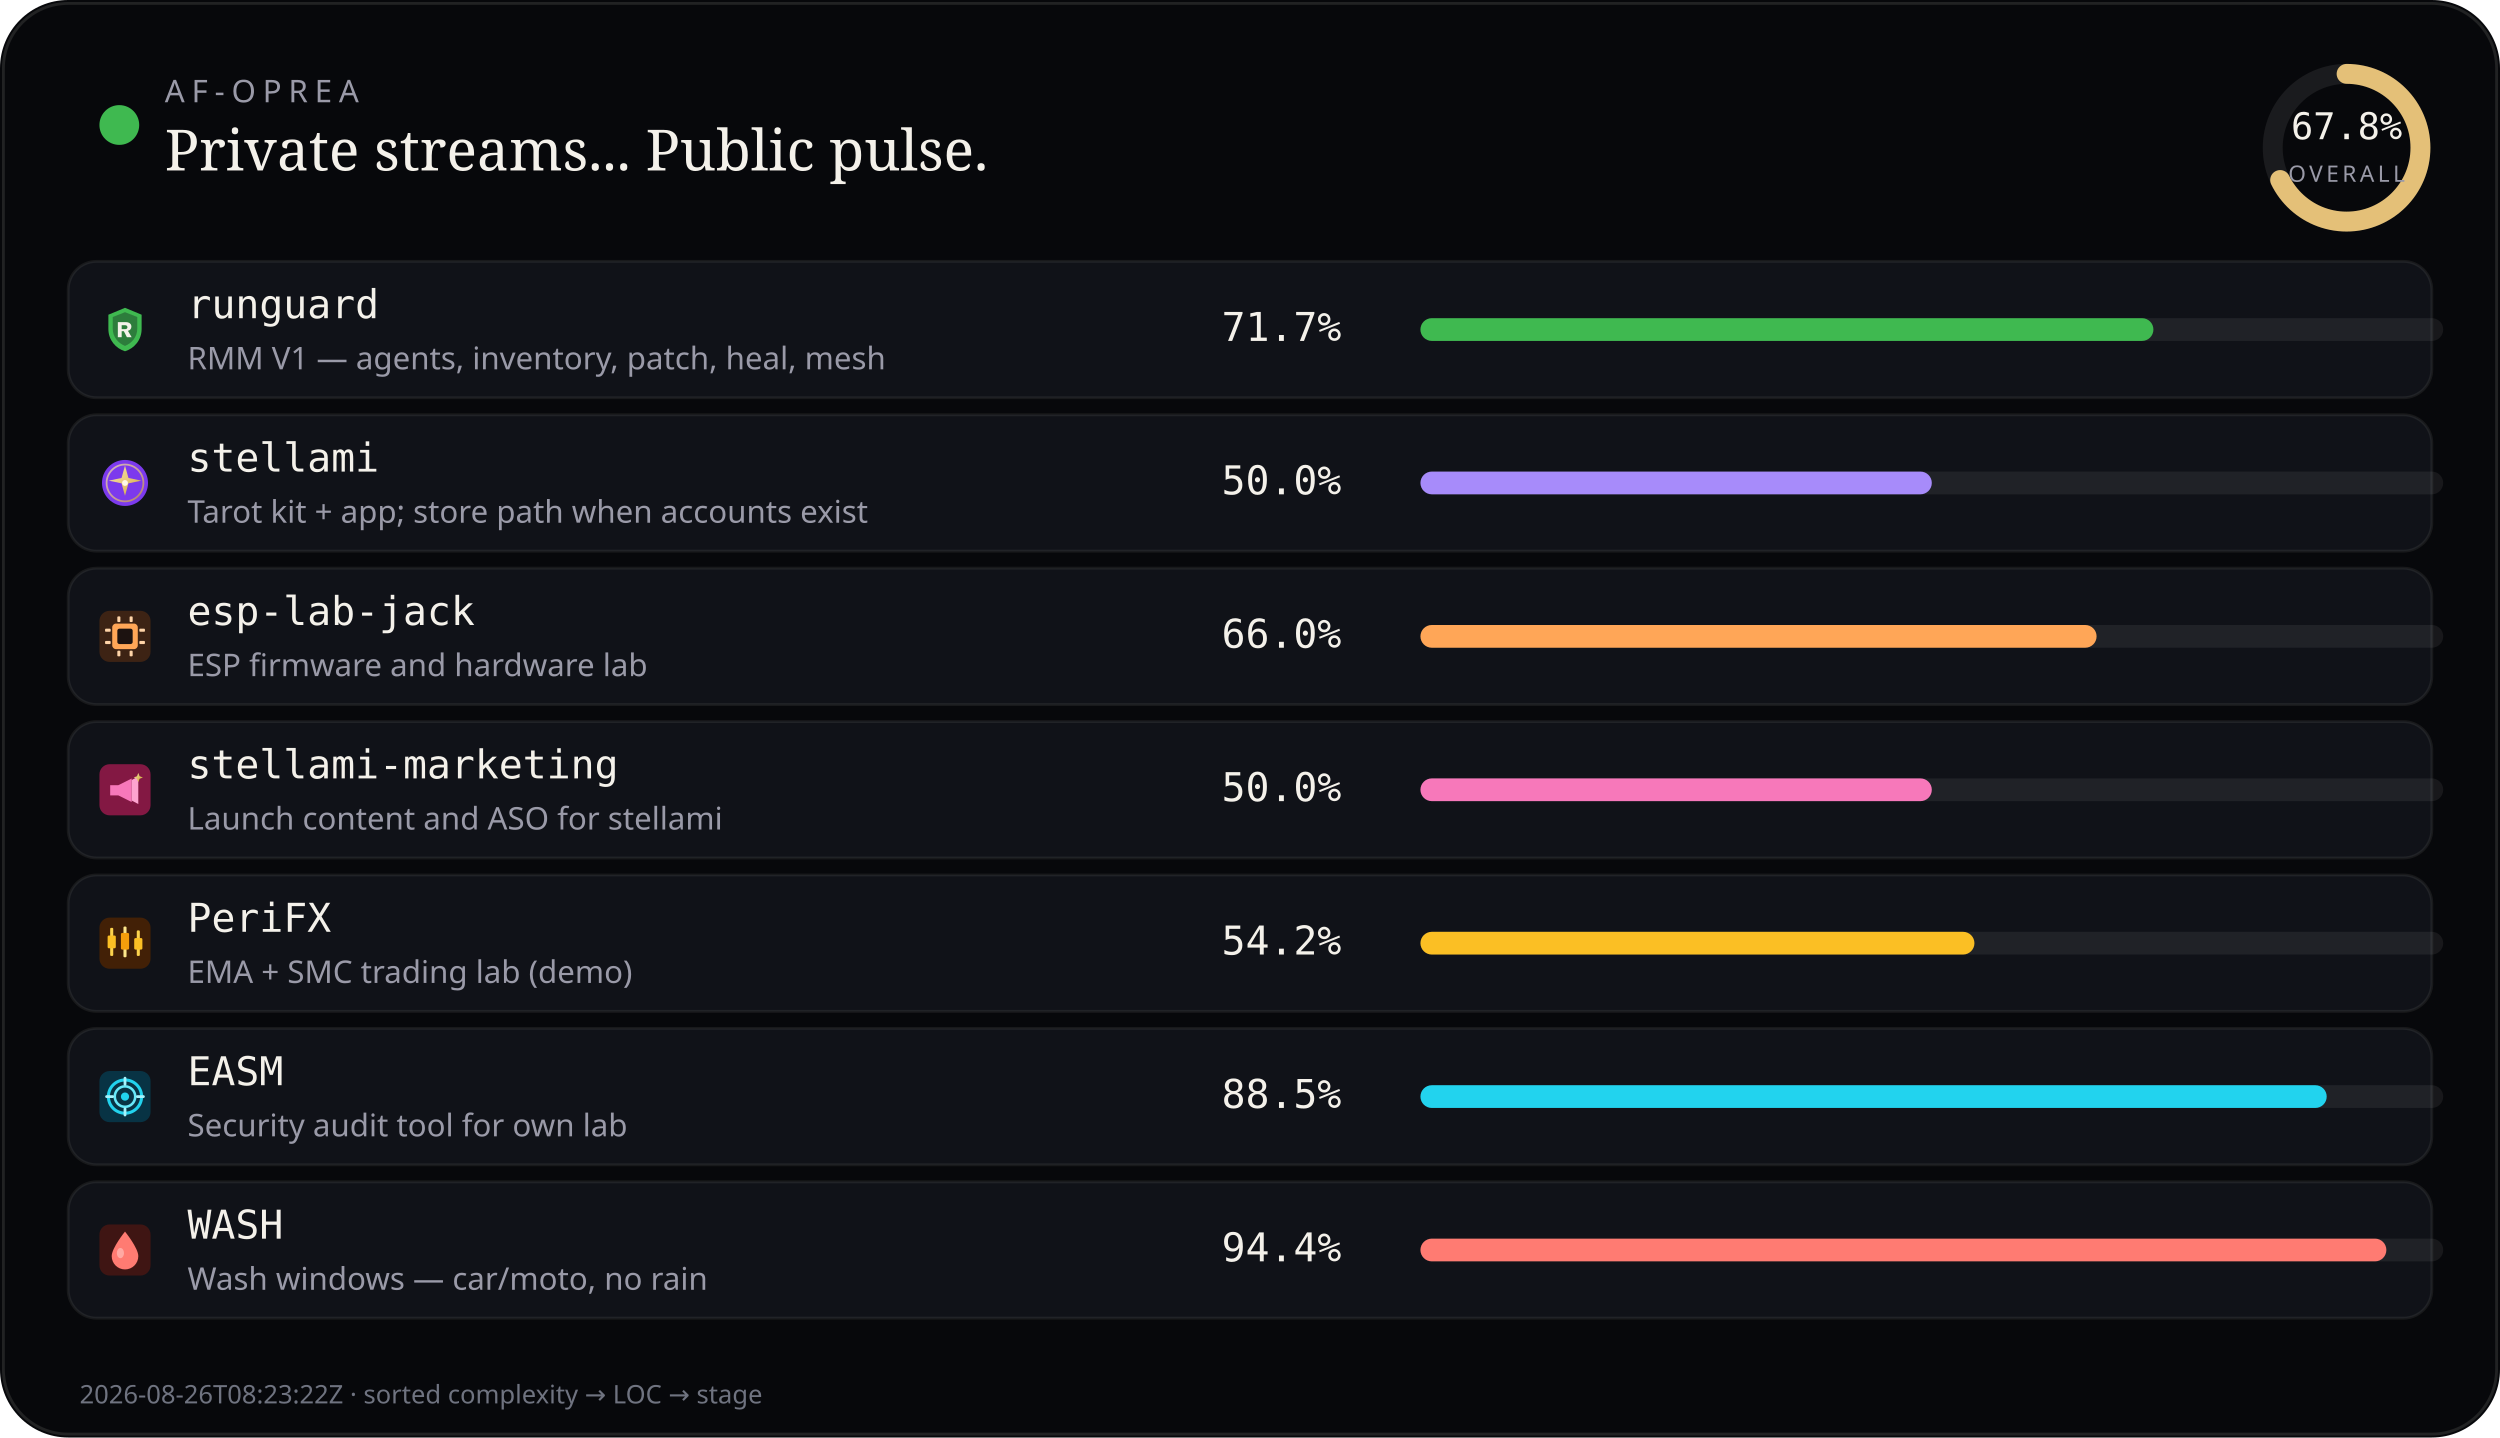
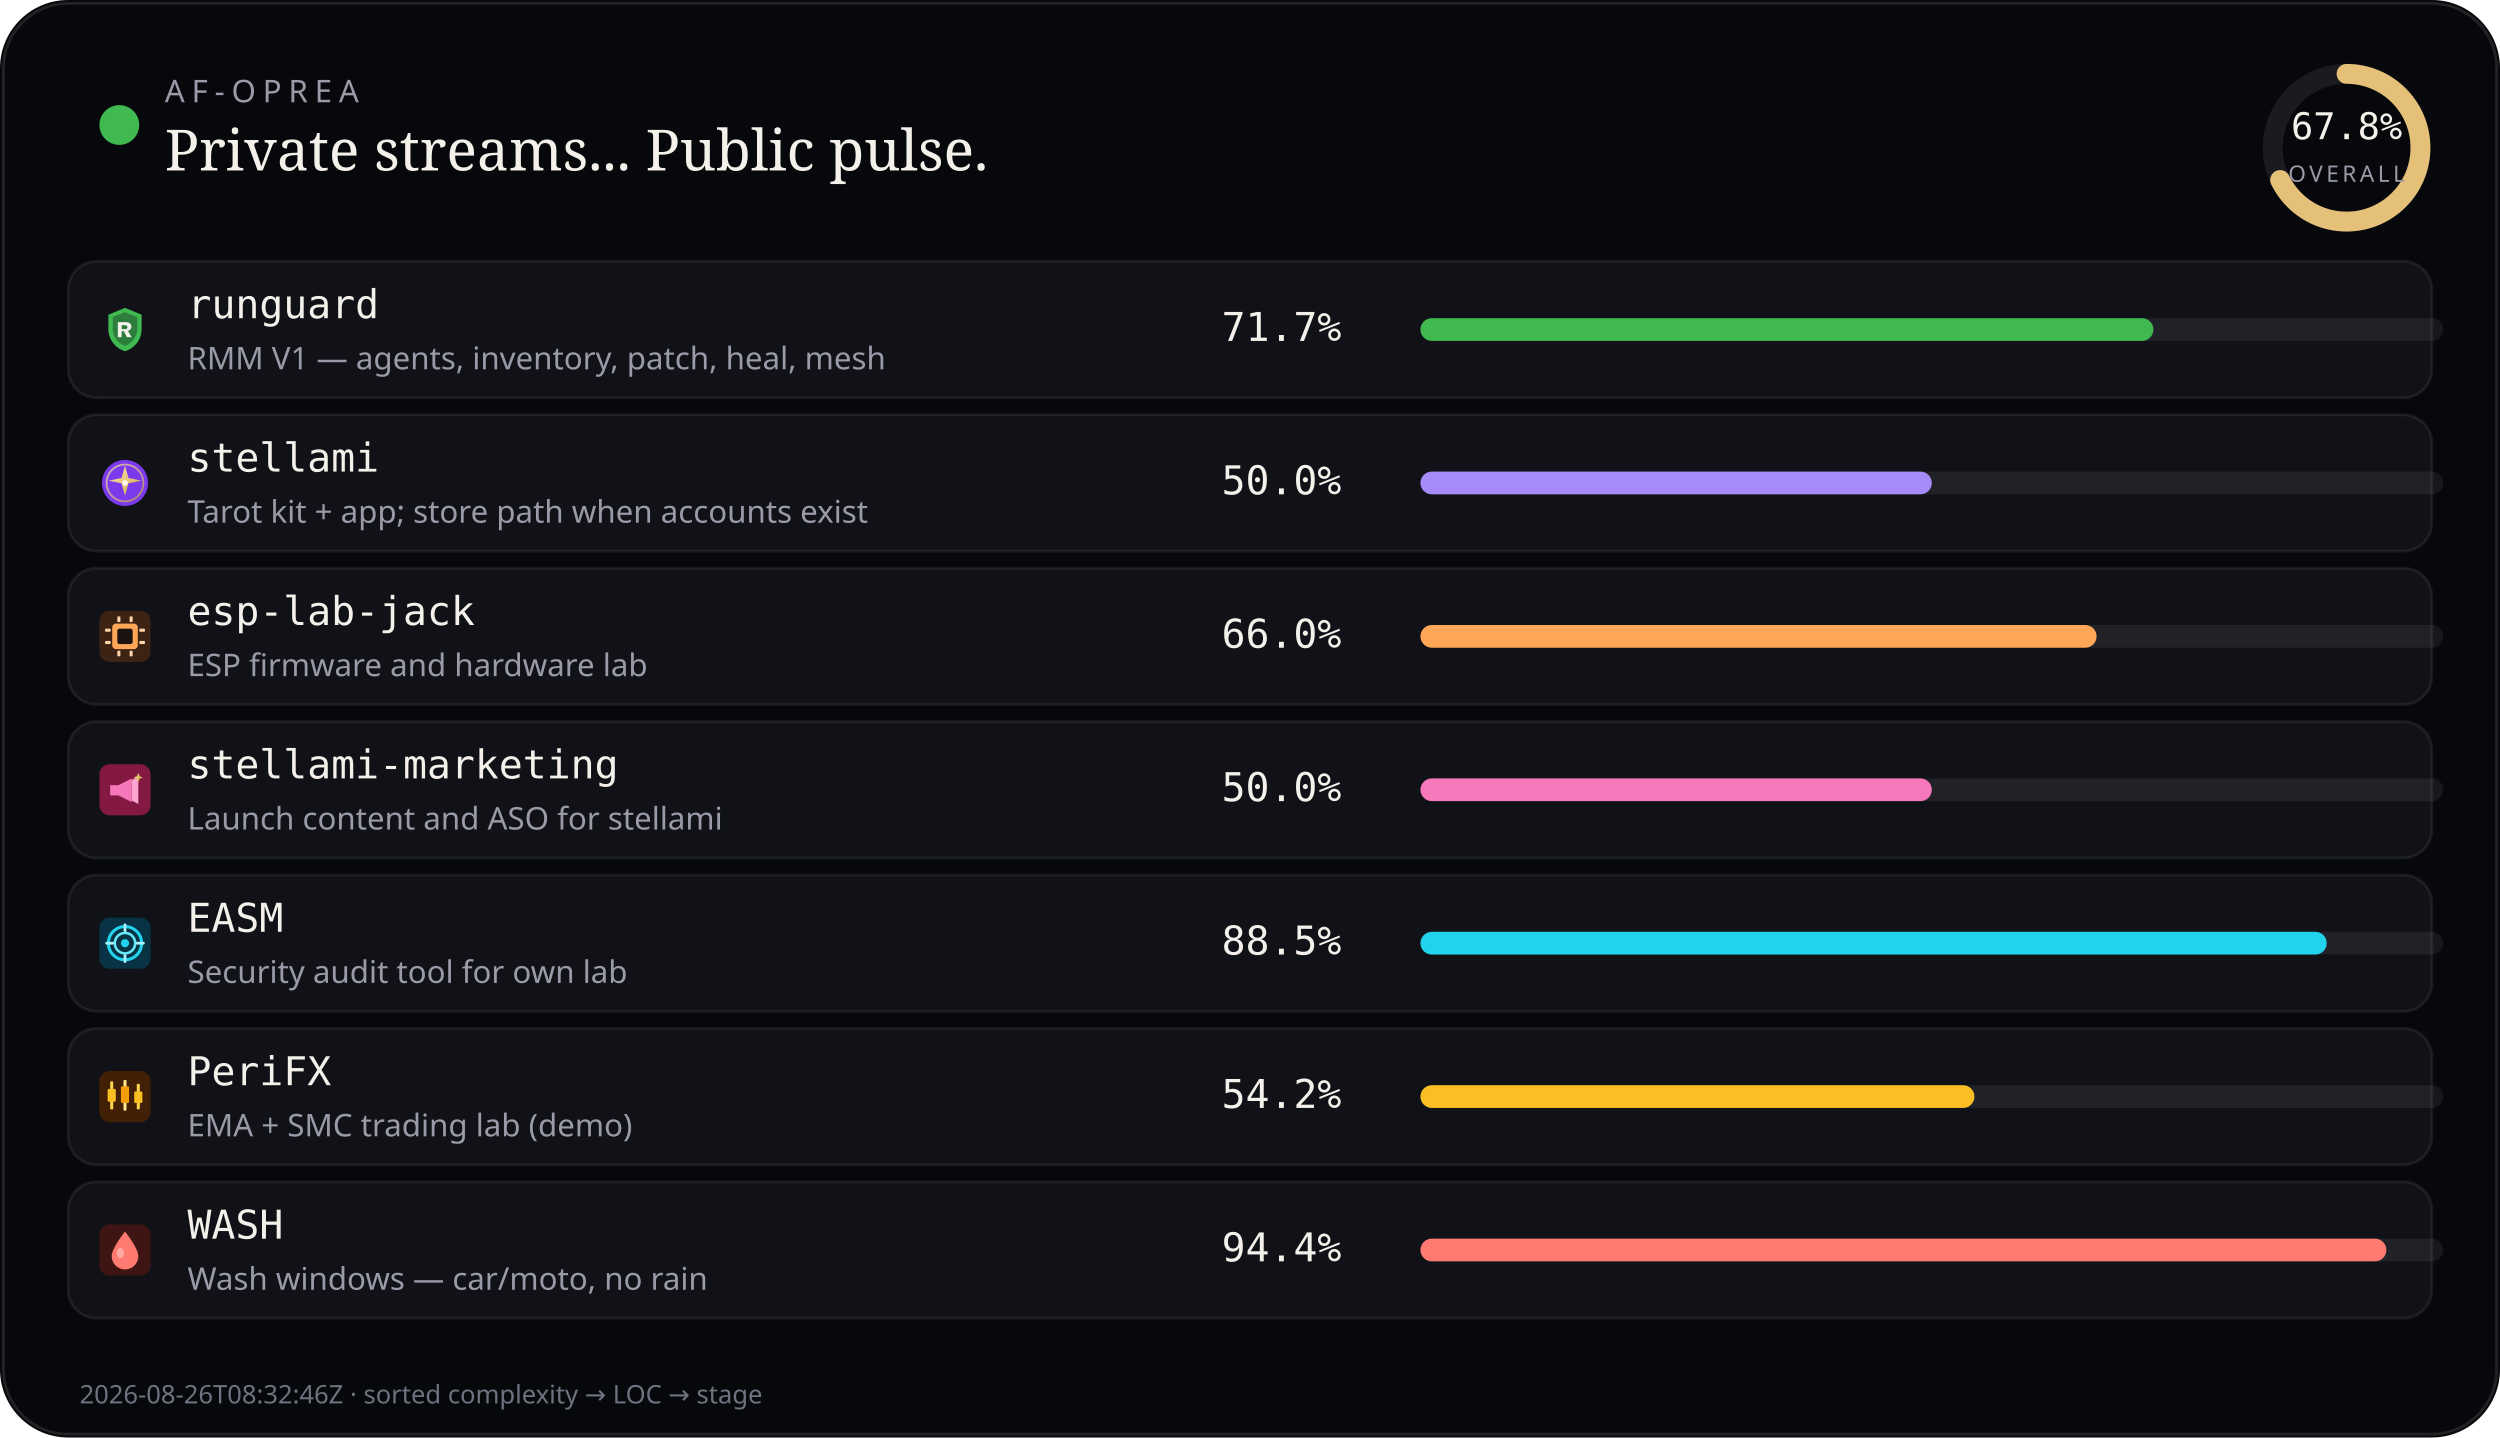
<svg xmlns="http://www.w3.org/2000/svg" viewBox="0 0 880 506" width="880" height="506" role="img" aria-label="AF-Oprea public work pulse">
  <rect width="880" height="506" rx="24" fill="#07080b" />
  <rect x="1.2" y="1.2" width="877.6" height="503.6" rx="22.8" fill="none" stroke="rgba(232,228,214,0.12)" />
  <circle cx="42" cy="44" r="7" fill="#3fb950" />
  <text x="58" y="36" fill="#9a9aa8" font-size="11" font-family="ui-sans-serif, system-ui, sans-serif" letter-spacing="2.4">AF-OPREA</text>
  <text x="58" y="60" fill="#f4f1ea" font-size="20" font-family="ui-serif, Georgia, serif">Private streams... Public pulse.</text>
  <g transform="translate(790,16)">
    <circle cx="36" cy="36" r="26" fill="none" stroke="rgba(255,255,255,0.08)" stroke-width="7" />
    <circle cx="36" cy="36" r="26" fill="none" stroke="#e4c078" stroke-width="7" stroke-linecap="round" stroke-dasharray="163.36" stroke-dashoffset="52.60" transform="rotate(-90 36 36)" />
    <text x="36" y="33" text-anchor="middle" fill="#f4f1ea" font-size="13" font-family="ui-monospace, monospace">67.8%</text>
    <text x="36" y="48" text-anchor="middle" fill="#9a9aa8" font-size="8" font-family="ui-sans-serif, system-ui, sans-serif" letter-spacing="1.2">OVERALL</text>
  </g>
  <rect x="24" y="92" width="832" height="48" rx="10" fill="#101218" stroke="rgba(232,228,214,0.08)" />
  <g id="stream_logo_runguard" class="stream_logo" data-stream="runguard" transform="translate(35.0,107.0) scale(0.9)" opacity="1.0">
    <path fill="#3fb950" d="M10 1.5 L16.5 4.2 V9.8 C16.5 14.1 13.6 17.4 10 18.5 C6.4 17.4 3.5 14.1 3.5 9.8 V4.2 Z" />
    <path fill="#0d1117" fill-opacity=".35" d="M10 3.2 L14.8 5.1 V9.7 C14.8 12.9 12.6 15.4 10 16.4 C7.4 15.4 5.2 12.9 5.2 9.7 V5.1 Z" />
    <path fill="#f4f1ea" d="M7.2 7.1h3.1c1.35 0 2.2.7 2.2 1.75 0 .85-.5 1.45-1.35 1.65L12.6 13h-1.85l-1.2-2.35H8.7V13H7.2V7.1zm1.5 1.2v1.55h1.35c.55 0 .9-.28.9-.75s-.35-.8-.9-.8H8.7z" />
  </g>
  <use class="stream_logo" data-stream="runguard" href="#stream_logo_runguard" x="35.0" y="107.0" width="18" height="18" opacity="0" />
  <text x="66" y="112" fill="#f4f1ea" font-size="14" font-family="ui-monospace, SFMono-Regular, monospace">runguard</text>
  <text x="66" y="130" fill="#9a9aa8" font-size="11" font-family="ui-sans-serif, system-ui, sans-serif">RMM V1 — agents, inventory, patch, heal, mesh</text>
  <text x="430" y="120" fill="#f4f1ea" font-size="14" font-family="ui-monospace, SFMono-Regular, monospace">71.7%</text>
  <rect x="500" y="112" width="360" height="8" rx="4" fill="rgba(255,255,255,0.07)" />
  <rect x="500" y="112" width="258" height="8" rx="4" fill="#3fb950" />
  <rect x="24" y="146" width="832" height="48" rx="10" fill="#101218" stroke="rgba(232,228,214,0.08)" />
  <g id="stream_logo_stellami" class="stream_logo" data-stream="stellami" transform="translate(35.0,161.0) scale(0.9)" opacity="1.0">
    <defs>
      <linearGradient id="stream_logo_stellami-stellami-gold" x1="0%" y1="0%" x2="100%" y2="100%">
        <stop offset="0%" stop-color="#f5e6a8" />
        <stop offset="55%" stop-color="#e8c57a" />
        <stop offset="100%" stop-color="#c9a227" />
      </linearGradient>
    </defs>
    <circle cx="10" cy="10" r="9" fill="#7c3aed" />
    <circle cx="10" cy="10" r="7.2" fill="none" stroke="url(#stream_logo_stellami-stellami-gold)" stroke-width="0.7" opacity=".7" />
    <path fill="url(#stream_logo_stellami-stellami-gold)" d="M10 3.2 L11.35 8.05 L16.4 9.1 L11.35 10.15 L10 15 L8.65 10.15 L3.6 9.1 L8.65 8.05 Z" />
    <circle cx="10" cy="10" r="1.15" fill="#fff8e8" />
  </g>
  <use class="stream_logo" data-stream="stellami" href="#stream_logo_stellami" x="35.0" y="161.0" width="18" height="18" opacity="0" />
  <text x="66" y="166" fill="#f4f1ea" font-size="14" font-family="ui-monospace, SFMono-Regular, monospace">stellami</text>
  <text x="66" y="184" fill="#9a9aa8" font-size="11" font-family="ui-sans-serif, system-ui, sans-serif">Tarot kit + app; store path when accounts exist</text>
  <text x="430" y="174" fill="#f4f1ea" font-size="14" font-family="ui-monospace, SFMono-Regular, monospace">50.0%</text>
  <rect x="500" y="166" width="360" height="8" rx="4" fill="rgba(255,255,255,0.07)" />
  <rect x="500" y="166" width="180" height="8" rx="4" fill="#a78bfa" />
  <rect x="24" y="200" width="832" height="48" rx="10" fill="#101218" stroke="rgba(232,228,214,0.08)" />
  <g id="stream_logo_esp-lab-jack" class="stream_logo" data-stream="esp-lab-jack" transform="translate(35.0,215.0) scale(0.9)" opacity="1.0">
    <rect width="20" height="20" rx="4" fill="#3d2314" />
    <rect x="5" y="5" width="10" height="10" rx="1.5" fill="#ffa657" />
    <rect x="7" y="7" width="6" height="6" rx="0.8" fill="#1c1210" />
    <rect x="2.2" y="7" width="2.2" height="1.2" rx="0.3" fill="#ffd4a8" />
    <rect x="2.2" y="11.8" width="2.2" height="1.2" rx="0.3" fill="#ffd4a8" />
    <rect x="15.6" y="7" width="2.2" height="1.2" rx="0.3" fill="#ffd4a8" />
    <rect x="15.6" y="11.8" width="2.2" height="1.2" rx="0.3" fill="#ffd4a8" />
    <rect x="7" y="2.2" width="1.2" height="2.2" rx="0.3" fill="#ffd4a8" />
    <rect x="11.8" y="2.2" width="1.2" height="2.2" rx="0.3" fill="#ffd4a8" />
    <rect x="7" y="15.6" width="1.2" height="2.2" rx="0.3" fill="#ffd4a8" />
    <rect x="11.8" y="15.6" width="1.2" height="2.2" rx="0.3" fill="#ffd4a8" />
  </g>
  <use class="stream_logo" data-stream="esp-lab-jack" href="#stream_logo_esp-lab-jack" x="35.0" y="215.0" width="18" height="18" opacity="0" />
  <text x="66" y="220" fill="#f4f1ea" font-size="14" font-family="ui-monospace, SFMono-Regular, monospace">esp-lab-jack</text>
  <text x="66" y="238" fill="#9a9aa8" font-size="11" font-family="ui-sans-serif, system-ui, sans-serif">ESP firmware and hardware lab</text>
  <text x="430" y="228" fill="#f4f1ea" font-size="14" font-family="ui-monospace, SFMono-Regular, monospace">66.0%</text>
  <rect x="500" y="220" width="360" height="8" rx="4" fill="rgba(255,255,255,0.07)" />
  <rect x="500" y="220" width="238" height="8" rx="4" fill="#ffa657" />
  <rect x="24" y="254" width="832" height="48" rx="10" fill="#101218" stroke="rgba(232,228,214,0.08)" />
  <g id="stream_logo_stellami-marketing" class="stream_logo" data-stream="stellami-marketing" transform="translate(35.0,269.0) scale(0.9)" opacity="1.0">
    <defs>
      <linearGradient id="stream_logo_stellami-marketing-smkt-gold" x1="0%" y1="0%" x2="100%" y2="100%">
        <stop offset="0%" stop-color="#f5e6a8" />
        <stop offset="100%" stop-color="#c9a227" />
      </linearGradient>
    </defs>
    <rect width="20" height="20" rx="4" fill="#831843" />
    <path fill="#f778ba" d="M4.2 8.2h3.2l5.2-2.6v9.2l-5.2-2.6H4.2z" />
    <path fill="#fda4d0" d="M12.6 6.2l2.6-1.4v10.8l-2.6-1.4z" />
    <path fill="url(#stream_logo_stellami-marketing-smkt-gold)" d="M15.2 3.4 L15.7 4.7 L17 5.2 L15.7 5.7 L15.2 7 L14.7 5.7 L13.4 5.2 L14.7 4.7 Z" />
  </g>
  <use class="stream_logo" data-stream="stellami-marketing" href="#stream_logo_stellami-marketing" x="35.0" y="269.0" width="18" height="18" opacity="0" />
  <text x="66" y="274" fill="#f4f1ea" font-size="14" font-family="ui-monospace, SFMono-Regular, monospace">stellami-marketing</text>
  <text x="66" y="292" fill="#9a9aa8" font-size="11" font-family="ui-sans-serif, system-ui, sans-serif">Launch content and ASO for stellami</text>
  <text x="430" y="282" fill="#f4f1ea" font-size="14" font-family="ui-monospace, SFMono-Regular, monospace">50.0%</text>
  <rect x="500" y="274" width="360" height="8" rx="4" fill="rgba(255,255,255,0.07)" />
  <rect x="500" y="274" width="180" height="8" rx="4" fill="#f778ba" />
  <rect x="24" y="308" width="832" height="48" rx="10" fill="#101218" stroke="rgba(232,228,214,0.08)" />
-   <g id="stream_logo_peri" class="stream_logo" data-stream="peri" transform="translate(35.0,323.0) scale(0.9)" opacity="1.0">
+   <g id="stream_logo_easm" class="stream_logo" data-stream="easm" transform="translate(35.0,323.0) scale(0.9)" opacity="1.0">
+     <rect width="20" height="20" rx="4" fill="#083344" />
+     <circle cx="10" cy="10" r="6.5" fill="none" stroke="#22d3ee" stroke-width="1.2" />
+     <circle cx="10" cy="10" r="4" fill="none" stroke="#67e8f9" stroke-width="1" />
+     <circle cx="10" cy="10" r="1.6" fill="#22d3ee" />
+     <path d="M10 2.8 V5.2 M10 14.8 V17.2 M2.8 10 H5.2 M14.8 10 H17.2" stroke="#a5f3fc" stroke-width="1.1" stroke-linecap="round" />
+   </g>
+   <use class="stream_logo" data-stream="easm" href="#stream_logo_easm" x="35.0" y="323.0" width="18" height="18" opacity="0" />
+   <text x="66" y="328" fill="#f4f1ea" font-size="14" font-family="ui-monospace, SFMono-Regular, monospace">EASM</text>
+   <text x="66" y="346" fill="#9a9aa8" font-size="11" font-family="ui-sans-serif, system-ui, sans-serif">Security audit tool for own lab</text>
+   <text x="430" y="336" fill="#f4f1ea" font-size="14" font-family="ui-monospace, SFMono-Regular, monospace">88.5%</text>
+   <rect x="500" y="328" width="360" height="8" rx="4" fill="rgba(255,255,255,0.07)" />
+   <rect x="500" y="328" width="319" height="8" rx="4" fill="#22d3ee" />
+   <rect x="24" y="362" width="832" height="48" rx="10" fill="#101218" stroke="rgba(232,228,214,0.08)" />
+   <g id="stream_logo_peri" class="stream_logo" data-stream="peri" transform="translate(35.0,377.0) scale(0.9)" opacity="1.0">
    <rect width="20" height="20" rx="4" fill="#422006" />
    <rect x="4.2" y="4" width="1.2" height="11" rx="0.4" fill="#fcd34d" />
    <rect x="3.2" y="7" width="3.2" height="5" rx="0.5" fill="#fbbf24" />
    <rect x="9.4" y="3.5" width="1.2" height="12" rx="0.4" fill="#fde68a" />
    <rect x="8.4" y="6" width="3.2" height="6.5" rx="0.5" fill="#f59e0b" />
    <rect x="14.6" y="5" width="1.2" height="10" rx="0.4" fill="#fcd34d" />
    <rect x="13.6" y="8" width="3.2" height="4.5" rx="0.5" fill="#fbbf24" />
  </g>
-   <use class="stream_logo" data-stream="peri" href="#stream_logo_peri" x="35.0" y="323.0" width="18" height="18" opacity="0" />
-   <text x="66" y="328" fill="#f4f1ea" font-size="14" font-family="ui-monospace, SFMono-Regular, monospace">PeriFX</text>
-   <text x="66" y="346" fill="#9a9aa8" font-size="11" font-family="ui-sans-serif, system-ui, sans-serif">EMA + SMC trading lab (demo)</text>
-   <text x="430" y="336" fill="#f4f1ea" font-size="14" font-family="ui-monospace, SFMono-Regular, monospace">54.2%</text>
-   <rect x="500" y="328" width="360" height="8" rx="4" fill="rgba(255,255,255,0.07)" />
-   <rect x="500" y="328" width="195" height="8" rx="4" fill="#fbbf24" />
-   <rect x="24" y="362" width="832" height="48" rx="10" fill="#101218" stroke="rgba(232,228,214,0.08)" />
-   <g id="stream_logo_easm" class="stream_logo" data-stream="easm" transform="translate(35.0,377.0) scale(0.9)" opacity="1.0">
-     <rect width="20" height="20" rx="4" fill="#083344" />
-     <circle cx="10" cy="10" r="6.5" fill="none" stroke="#22d3ee" stroke-width="1.2" />
-     <circle cx="10" cy="10" r="4" fill="none" stroke="#67e8f9" stroke-width="1" />
-     <circle cx="10" cy="10" r="1.6" fill="#22d3ee" />
-     <path d="M10 2.8 V5.2 M10 14.8 V17.2 M2.8 10 H5.2 M14.8 10 H17.2" stroke="#a5f3fc" stroke-width="1.1" stroke-linecap="round" />
-   </g>
-   <use class="stream_logo" data-stream="easm" href="#stream_logo_easm" x="35.0" y="377.0" width="18" height="18" opacity="0" />
-   <text x="66" y="382" fill="#f4f1ea" font-size="14" font-family="ui-monospace, SFMono-Regular, monospace">EASM</text>
-   <text x="66" y="400" fill="#9a9aa8" font-size="11" font-family="ui-sans-serif, system-ui, sans-serif">Security audit tool for own lab</text>
-   <text x="430" y="390" fill="#f4f1ea" font-size="14" font-family="ui-monospace, SFMono-Regular, monospace">88.5%</text>
+   <use class="stream_logo" data-stream="peri" href="#stream_logo_peri" x="35.0" y="377.0" width="18" height="18" opacity="0" />
+   <text x="66" y="382" fill="#f4f1ea" font-size="14" font-family="ui-monospace, SFMono-Regular, monospace">PeriFX</text>
+   <text x="66" y="400" fill="#9a9aa8" font-size="11" font-family="ui-sans-serif, system-ui, sans-serif">EMA + SMC trading lab (demo)</text>
+   <text x="430" y="390" fill="#f4f1ea" font-size="14" font-family="ui-monospace, SFMono-Regular, monospace">54.2%</text>
  <rect x="500" y="382" width="360" height="8" rx="4" fill="rgba(255,255,255,0.07)" />
-   <rect x="500" y="382" width="319" height="8" rx="4" fill="#22d3ee" />
+   <rect x="500" y="382" width="195" height="8" rx="4" fill="#fbbf24" />
  <rect x="24" y="416" width="832" height="48" rx="10" fill="#101218" stroke="rgba(232,228,214,0.08)" />
  <g id="stream_logo_wash" class="stream_logo" data-stream="wash" transform="translate(35.0,431.0) scale(0.9)" opacity="1.0">
    <rect width="20" height="20" rx="4" fill="#3f1513" />
    <path fill="#ff7b72" d="M10 2.8 C10 2.8 15.2 9.2 15.2 12.4 A5.2 5.2 0 0 1 4.8 12.4 C4.8 9.2 10 2.8 10 2.8 Z" />
    <ellipse cx="8.2" cy="11.2" rx="1.4" ry="2" fill="#ffd0cc" opacity=".55" />
  </g>
  <use class="stream_logo" data-stream="wash" href="#stream_logo_wash" x="35.0" y="431.0" width="18" height="18" opacity="0" />
  <text x="66" y="436" fill="#f4f1ea" font-size="14" font-family="ui-monospace, SFMono-Regular, monospace">WASH</text>
  <text x="66" y="454" fill="#9a9aa8" font-size="11" font-family="ui-sans-serif, system-ui, sans-serif">Wash windows — car/moto, no rain</text>
  <text x="430" y="444" fill="#f4f1ea" font-size="14" font-family="ui-monospace, SFMono-Regular, monospace">94.4%</text>
  <rect x="500" y="436" width="360" height="8" rx="4" fill="rgba(255,255,255,0.07)" />
  <rect x="500" y="436" width="340" height="8" rx="4" fill="#ff7b72" />
-   <text x="28" y="494" fill="#6f7380" font-size="9" font-family="ui-sans-serif, system-ui, sans-serif">2026-08-26T08:23:22Z · sorted complexity → LOC → stage</text>
+   <text x="28" y="494" fill="#6f7380" font-size="9" font-family="ui-sans-serif, system-ui, sans-serif">2026-08-26T08:32:46Z · sorted complexity → LOC → stage</text>
</svg>
